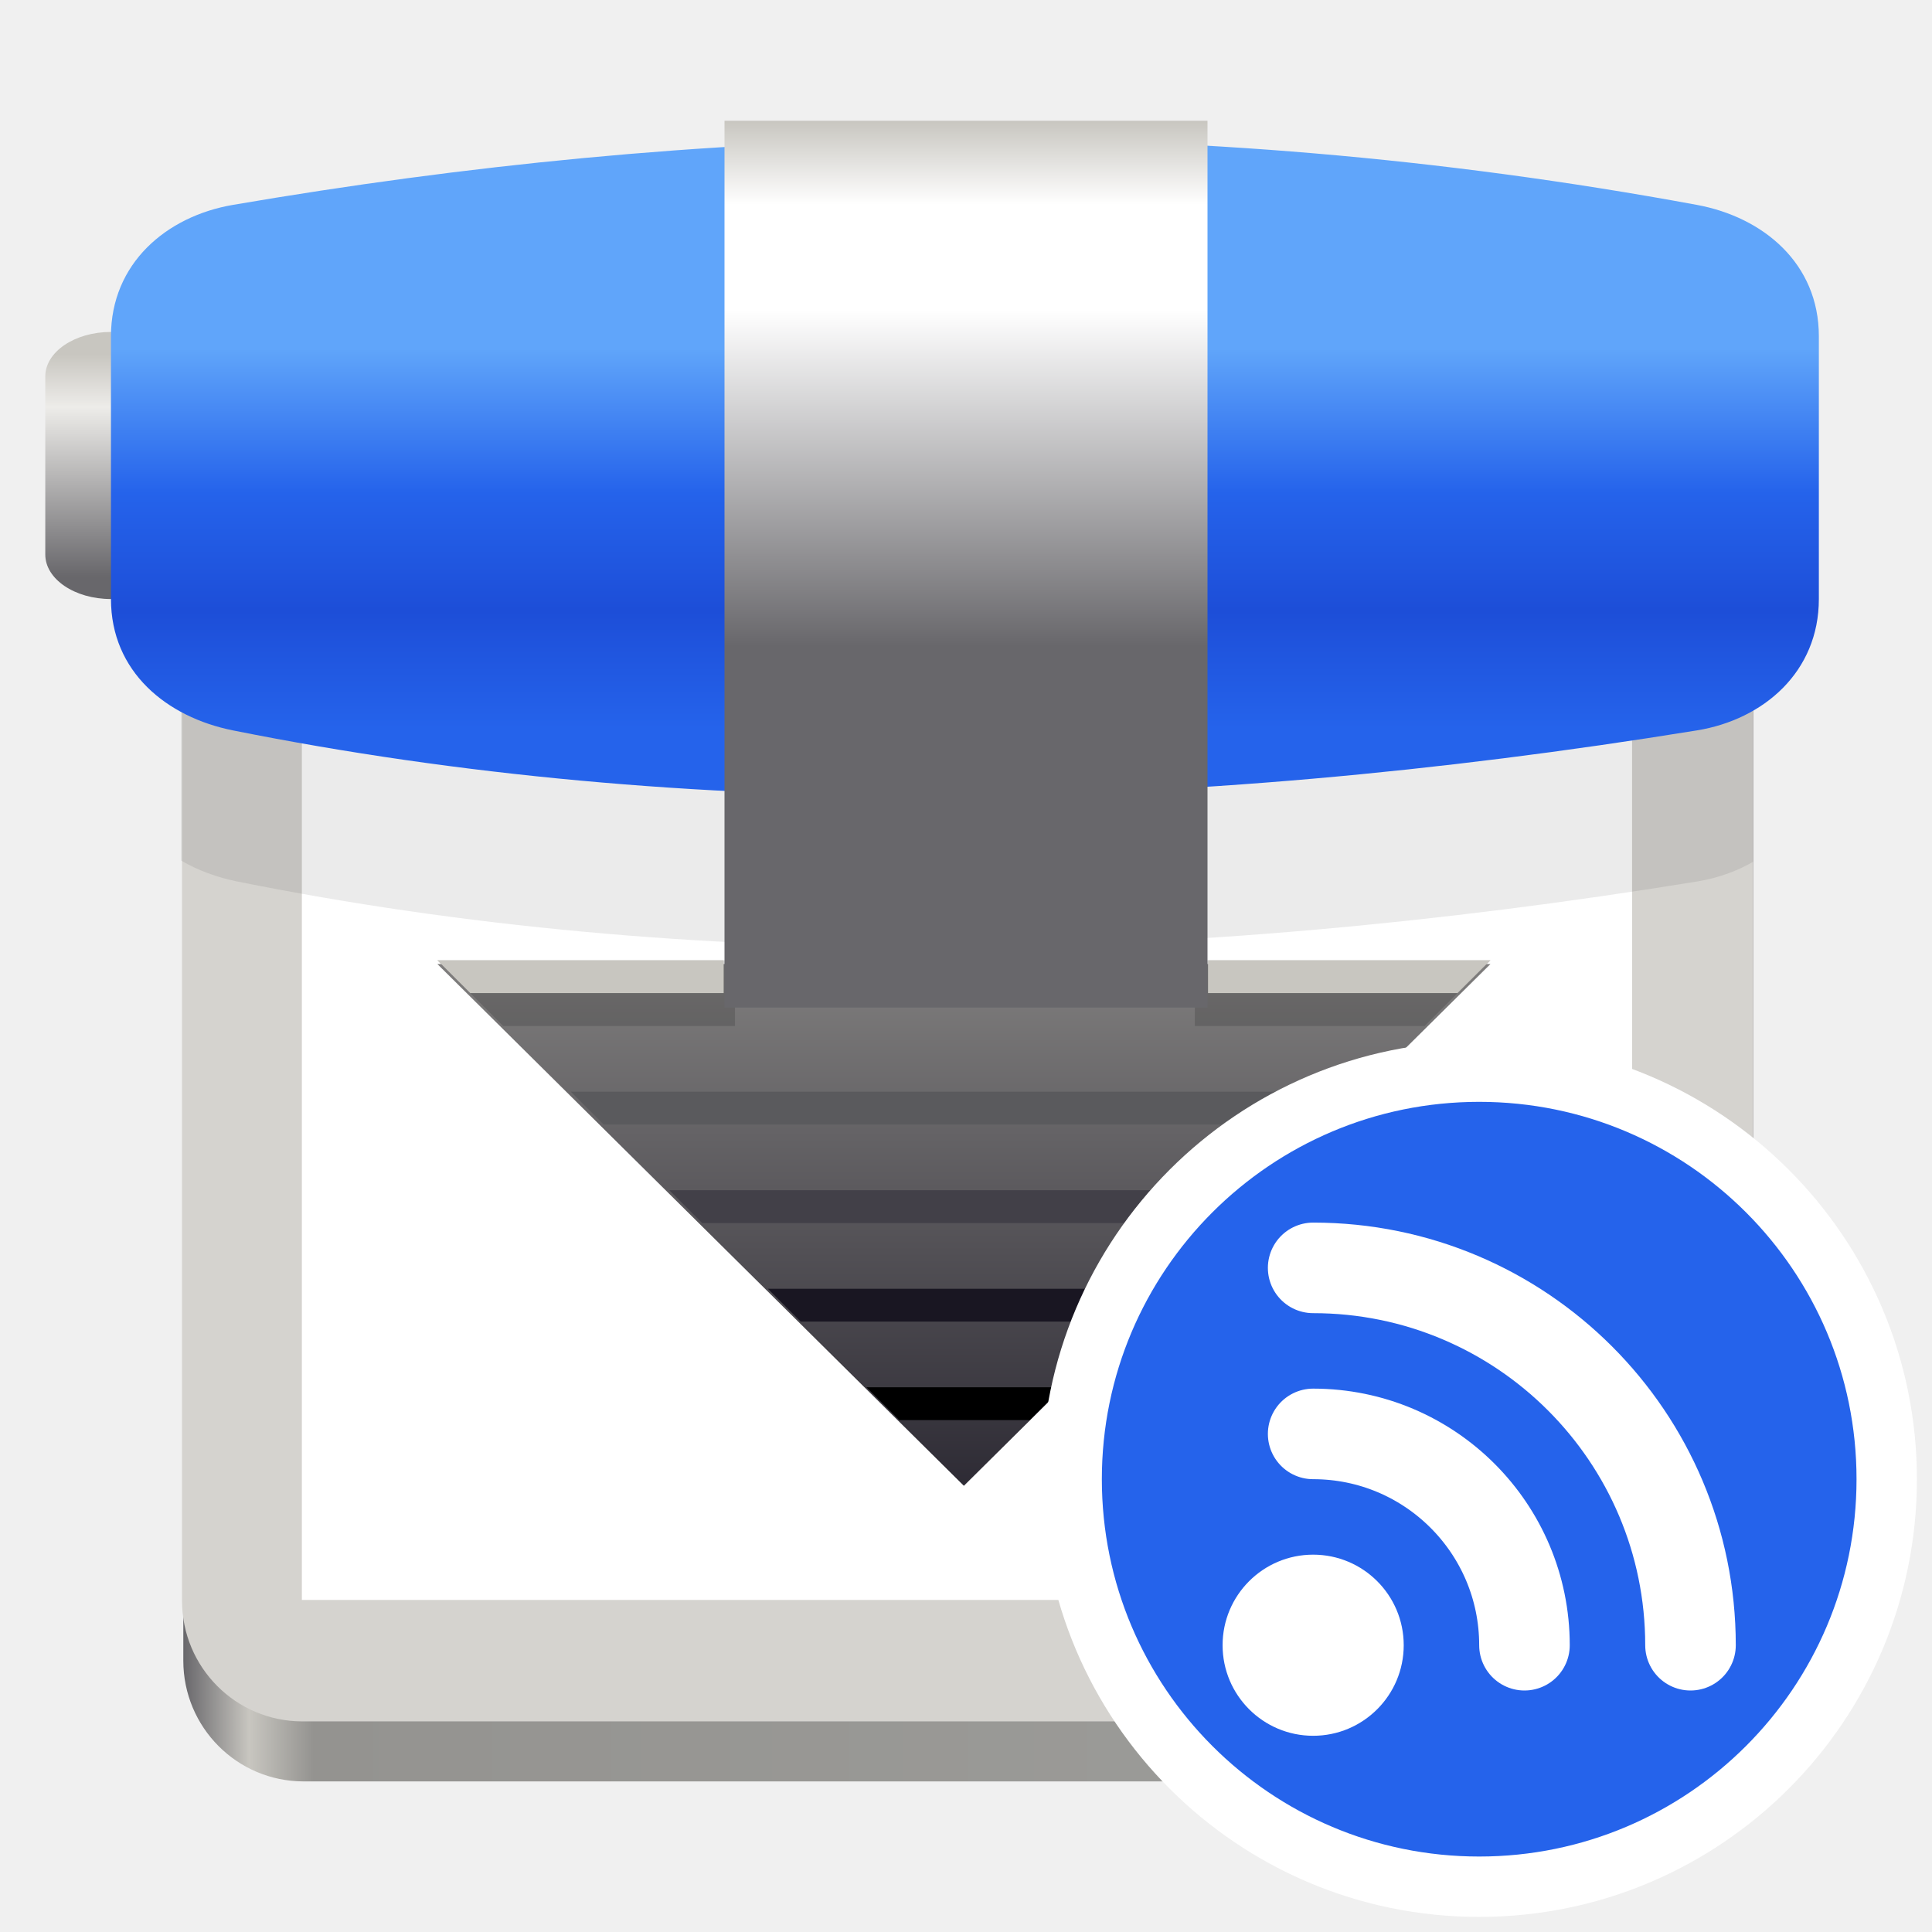
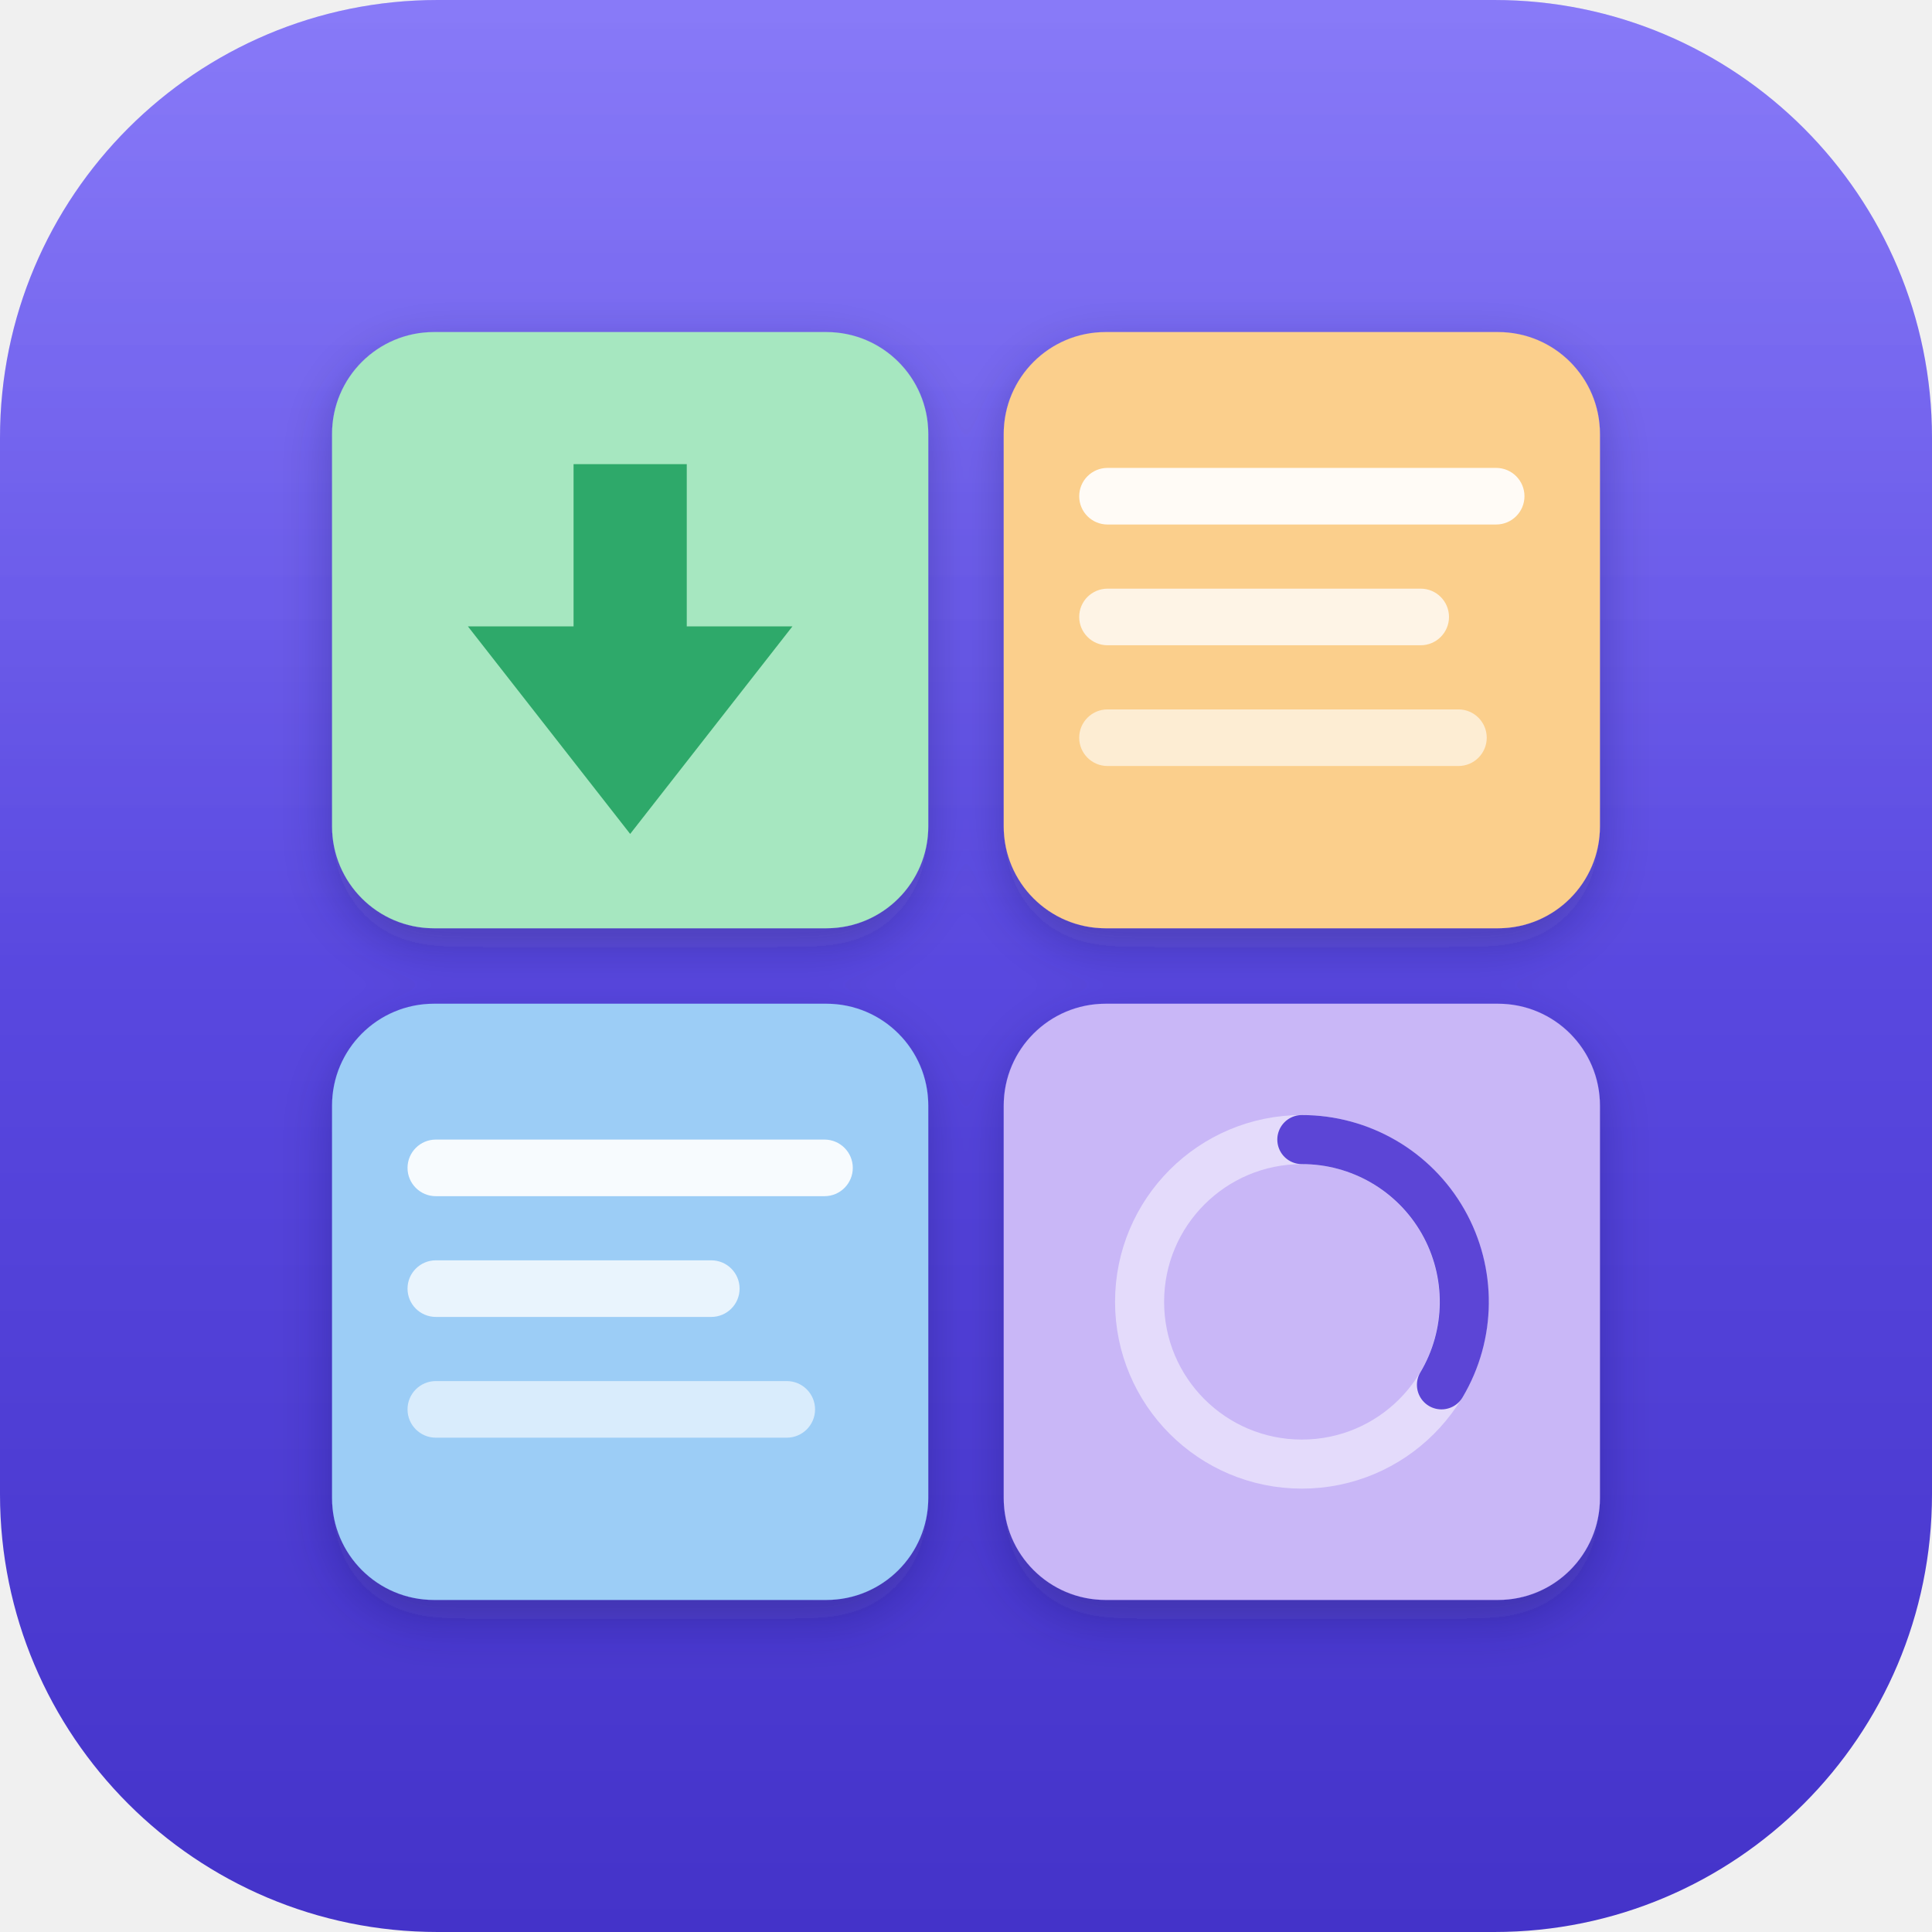
- <svg xmlns="http://www.w3.org/2000/svg" xmlns:xlink="http://www.w3.org/1999/xlink" width="128px" height="128px" viewBox="0 0 128 128" version="1.1">
+ <svg xmlns="http://www.w3.org/2000/svg" width="1024" height="1024" viewBox="0 0 1024 1024">
  <defs>
-     <linearGradient id="linear0" gradientUnits="userSpaceOnUse" x1="56" y1="-76" x2="56" y2="-156" gradientTransform="matrix(0.272002,0,0,0.184299,-1.352033,52.21883)">
-       <stop offset="0" style="stop-color:rgb(40.784%,40.392%,41.961%);stop-opacity:1;" />
-       <stop offset="0.762" style="stop-color:rgb(92.941%,92.549%,91.373%);stop-opacity:1;" />
-       <stop offset="1" style="stop-color:rgb(78.431%,77.647%,75.294%);stop-opacity:1;" />
+     <linearGradient id="bg" x1="0" y1="0" x2="0" y2="1024" gradientUnits="userSpaceOnUse">
+       <stop offset="0" stop-color="#6E5DF6" />
+       <stop offset="1" stop-color="#4433C9" />
    </linearGradient>
-     <linearGradient id="linear1" gradientUnits="userSpaceOnUse" x1="64" y1="60" x2="448" y2="60" gradientTransform="matrix(0.270851,0,0,0.272002,-5.188466,53.83063)">
-       <stop offset="0" style="stop-color:rgb(40.784%,40.392%,41.961%);stop-opacity:1;" />
-       <stop offset="0.042" style="stop-color:rgb(78.431%,77.647%,75.294%);stop-opacity:1;" />
-       <stop offset="0.083" style="stop-color:rgb(58.039%,57.647%,56.471%);stop-opacity:1;" />
-       <stop offset="0.917" style="stop-color:rgb(61.961%,61.961%,60.784%);stop-opacity:1;" />
-       <stop offset="0.958" style="stop-color:rgb(78.431%,77.647%,75.294%);stop-opacity:1;" />
-       <stop offset="1" style="stop-color:rgb(40.784%,40.392%,41.961%);stop-opacity:1;" />
+     <linearGradient id="sheen" x1="0" y1="0" x2="0" y2="1024" gradientUnits="userSpaceOnUse">
+       <stop offset="0" stop-color="#ffffff" stop-opacity="0.18" />
+       <stop offset="0.5" stop-color="#ffffff" stop-opacity="0" />
    </linearGradient>
-     <linearGradient id="linear2" gradientUnits="userSpaceOnUse" x1="255.75" y1="400" x2="255.75" y2="208" gradientTransform="matrix(0.272002,0,0,0.272002,-5.704064,-1.657791)">
-       <stop offset="0" style="stop-color:rgb(9.804%,8.627%,13.333%);stop-opacity:1;" />
-       <stop offset="1" style="stop-color:rgb(58.039%,57.647%,56.471%);stop-opacity:1;" />
-     </linearGradient>
-     <filter id="alpha" filterUnits="objectBoundingBox" x="0%" y="0%" width="100%" height="100%">
-       <feColorMatrix type="matrix" in="SourceGraphic" values="0 0 0 0 1 0 0 0 0 1 0 0 0 0 1 0 0 0 1 0" />
+     <filter id="ds" x="-20%" y="-20%" width="140%" height="140%">
+       <feDropShadow dx="0" dy="10" stdDeviation="14" flood-color="#1c1348" flood-opacity="0.28" />
    </filter>
-     <mask id="mask0">
-       <g filter="url(#alpha)">
-         <rect x="0" y="0" width="128" height="128" style="fill:rgb(0%,0%,0%);fill-opacity:0.15;stroke:none;" />
-       </g>
-     </mask>
-     <clipPath id="clip1">
-       <rect x="0" y="0" width="192" height="152" />
-     </clipPath>
-     <g id="surface190" clip-path="url(#clip1)">
-       <path style=" stroke:none;fill-rule:nonzero;fill:rgb(0%,0%,0%);fill-opacity:1;" d="M 36.977 79.621 L 41.336 83.977 L 56.695 83.977 L 56.695 79.621 Z M 87.16 79.621 L 87.16 83.977 L 102.383 83.977 L 106.746 79.621 Z M 87.16 79.621 " />
-     </g>
-     <linearGradient id="linear3" gradientUnits="userSpaceOnUse" x1="197.5" y1="-124.344" x2="197.5" y2="-212" gradientTransform="matrix(0.392892,0,0,0.395639,-36.65184,97.44985)">
-       <stop offset="0" style="stop-color:rgb(14.5%,38.8%,92.2%);stop-opacity:1;" />
-       <stop offset="0.225" style="stop-color:rgb(11.4%,30.6%,84.7%);stop-opacity:1;" />
-       <stop offset="0.45" style="stop-color:rgb(14.5%,38.8%,92.2%);stop-opacity:1;" />
-       <stop offset="0.725" style="stop-color:rgb(37.6%,64.7%,98%);stop-opacity:1;" />
-       <stop offset="1" style="stop-color:rgb(37.6%,64.7%,98%);stop-opacity:1;" />
-     </linearGradient>
-     <linearGradient id="linear4" gradientUnits="userSpaceOnUse" x1="256" y1="-212" x2="256" y2="-93.481" gradientTransform="matrix(0.333333,0,0,0.293762,-21.33334,70.27759)">
-       <stop offset="0" style="stop-color:rgb(78.431%,77.647%,75.294%);stop-opacity:1;" />
-       <stop offset="0.16" style="stop-color:rgb(100%,100%,100%);stop-opacity:1;" />
-       <stop offset="0.36" style="stop-color:rgb(100%,100%,100%);stop-opacity:1;" />
-       <stop offset="1" style="stop-color:rgb(40.784%,40.392%,41.961%);stop-opacity:1;" />
-     </linearGradient>
  </defs>
-   <g id="surface176">
-     <path style=" stroke:none;fill-rule:nonzero;fill:url(#linear0);" d="M 7.352 21.992 L 20.406 21.992 C 22.812 21.992 24.762 23.312 24.762 24.941 L 24.762 36.738 C 24.762 38.367 22.812 39.688 20.406 39.688 L 7.352 39.688 C 4.949 39.688 3 38.367 3 36.738 L 3 24.941 C 3 23.312 4.949 21.992 7.352 21.992 Z M 7.352 21.992 " />
-     <path style=" stroke:none;fill-rule:nonzero;fill:url(#linear1);" d="M 20.113 22.277 L 108.188 22.277 C 112.586 22.277 116.152 25.859 116.152 30.277 L 116.152 110.023 C 116.152 114.441 112.586 118.023 108.188 118.023 L 20.113 118.023 C 15.711 118.023 12.145 114.441 12.145 110.023 L 12.145 30.277 C 12.145 25.859 15.711 22.277 20.113 22.277 Z M 20.113 22.277 " />
-     <path style=" stroke:none;fill-rule:nonzero;fill:rgb(83.529%,82.745%,81.176%);fill-opacity:1;" d="M 20.031 13.949 L 108.18 13.949 C 112.582 13.949 116.152 17.531 116.152 21.949 L 116.152 106.047 C 116.152 110.465 112.582 114.047 108.18 114.047 L 20.031 114.047 C 15.629 114.047 12.059 110.465 12.059 106.047 L 12.059 21.949 C 12.059 17.531 15.629 13.949 20.031 13.949 Z M 20.031 13.949 " />
-     <path style=" stroke:none;fill-rule:nonzero;fill:rgb(100%,100%,100%);fill-opacity:1;" d="M 20 22.277 L 108.129 22.277 L 108.129 106 L 20 106 Z M 20 22.277 " />
-     <path style=" stroke:none;fill-rule:nonzero;fill:rgb(0%,0%,0%);fill-opacity:0.079;" d="M 65.742 19.234 C 48.602 19.184 31.977 20.793 15.719 23.586 C 14.383 23.812 13.117 24.262 12 24.91 L 12 57.016 C 13.121 57.668 14.387 58.133 15.719 58.402 C 45.707 64.426 78.109 63.98 112.434 58.402 C 113.77 58.184 115.035 57.742 116.152 57.094 L 116.152 24.938 C 115.035 24.289 113.766 23.832 112.434 23.586 C 96.398 20.617 80.867 19.277 65.742 19.234 Z M 65.742 19.234 " />
-     <path style=" stroke:none;fill-rule:nonzero;fill:url(#linear2);" d="M 48.695 37.512 L 48.695 63.871 L 28.977 63.871 L 63.859 98.438 L 98.746 63.871 L 79.16 63.871 L 79.16 37.512 Z M 48.695 37.512 " />
-     <use xlink:href="#surface190" transform="matrix(1,0,0,1,-8,-16)" mask="url(#mask0)" />
-     <path style=" stroke:none;fill-rule:nonzero;fill:rgb(66.667%,66.667%,66.667%);fill-opacity:1;" d="M 20.406 30.984 L 107.449 30.984 L 107.449 33.16 L 20.406 33.16 Z M 20.406 30.984 " />
-     <path style=" stroke:none;fill-rule:nonzero;fill:url(#linear3);" d="M 15.434 13.574 C 46.121 8.32 78.113 7.242 112.422 13.574 C 116.824 14.387 120.504 17.457 120.504 22.277 L 120.504 39.688 C 120.504 44.508 116.844 47.676 112.422 48.391 C 78 53.969 45.504 54.414 15.434 48.391 C 11.043 47.512 7.352 44.508 7.352 39.688 L 7.352 22.277 C 7.352 17.457 11.02 14.328 15.434 13.574 Z M 15.434 13.574 " />
-     <path style=" stroke:none;fill-rule:nonzero;fill:url(#linear4);" d="M 48 8 L 80 8 L 80 66.754 L 48 66.754 Z M 48 8 " />
-     <path style=" stroke:none;fill-rule:nonzero;fill:rgb(78.431%,77.647%,75.294%);fill-opacity:1;" d="M 28.977 63.621 L 31.156 65.797 L 47.945 65.797 L 47.945 63.621 Z M 80.035 63.621 L 80.035 65.797 L 96.562 65.797 L 98.746 63.621 Z M 80.035 63.621 " />
-     <path style=" stroke:none;fill-rule:nonzero;fill:rgb(35.294%,35.294%,36.471%);fill-opacity:1;" d="M 37.816 72.328 L 90.039 72.328 L 87.863 74.504 L 39.992 74.504 Z M 37.816 72.328 " />
-     <path style=" stroke:none;fill-rule:nonzero;fill:rgb(25.882%,25.098%,28.235%);fill-opacity:1;" d="M 44.344 78.855 L 83.512 78.855 L 81.336 81.031 L 46.52 81.031 Z M 44.344 78.855 " />
-     <path style=" stroke:none;fill-rule:nonzero;fill:rgb(9.804%,8.627%,13.333%);fill-opacity:1;" d="M 50.871 85.383 L 76.984 85.383 L 74.809 87.559 L 53.047 87.559 Z M 50.871 85.383 " />
-     <path style=" stroke:none;fill-rule:nonzero;fill:rgb(0%,0%,0%);fill-opacity:1;" d="M 57.402 91.91 L 70.398 91.91 L 68.223 94.086 L 59.578 94.086 Z M 57.402 91.91 " />
-     <g id="remote-badge">
-       <circle cx="98" cy="98" r="27" fill="rgb(37,99,235)" stroke="rgb(255,255,255)" stroke-width="4" />
-       <circle cx="87" cy="109" r="6" fill="rgb(255,255,255)" />
-       <path d="M 87 95 A 14 14 0 0 1 101 109" fill="none" stroke="rgb(255,255,255)" stroke-width="6" stroke-linecap="round" />
-       <path d="M 87 84 A 25 25 0 0 1 112 109" fill="none" stroke="rgb(255,255,255)" stroke-width="6" stroke-linecap="round" />
-     </g>
+   <rect x="0" y="0" width="1024" height="1024" rx="232" fill="url(#bg)" />
+   <rect x="0" y="0" width="1024" height="1024" rx="232" fill="url(#sheen)" />
+   <g filter="url(#ds)">
+     <rect x="176" y="176" width="316" height="316" rx="54" fill="#A6E7C0" />
+     <path d="M304 246 h60 v86 h56 L334 442 L248 332 h56 z" fill="#2FA96A" />
+     <rect x="532" y="176" width="316" height="316" rx="54" fill="#FBCF8C" />
+     <rect x="572" y="248" width="236" height="30" rx="15" fill="#ffffff" fill-opacity="0.92" />
+     <rect x="572" y="312" width="196" height="30" rx="15" fill="#ffffff" fill-opacity="0.78" />
+     <rect x="572" y="376" width="216" height="30" rx="15" fill="#ffffff" fill-opacity="0.62" />
+     <rect x="176" y="532" width="316" height="316" rx="54" fill="#9CCDF6" />
+     <rect x="216" y="604" width="236" height="30" rx="15" fill="#ffffff" fill-opacity="0.92" />
+     <rect x="216" y="668" width="176" height="30" rx="15" fill="#ffffff" fill-opacity="0.78" />
+     <rect x="216" y="732" width="216" height="30" rx="15" fill="#ffffff" fill-opacity="0.62" />
+     <rect x="532" y="532" width="316" height="316" rx="54" fill="#C9B7F7" />
+     <circle cx="690" cy="690" r="86" fill="none" stroke="#ffffff" stroke-opacity="0.5" stroke-width="26" />
+     <path d="M690 604 a86 86 0 0 1 74 130" fill="none" stroke="#5B45D6" stroke-width="26" stroke-linecap="round" />
  </g>
</svg>
